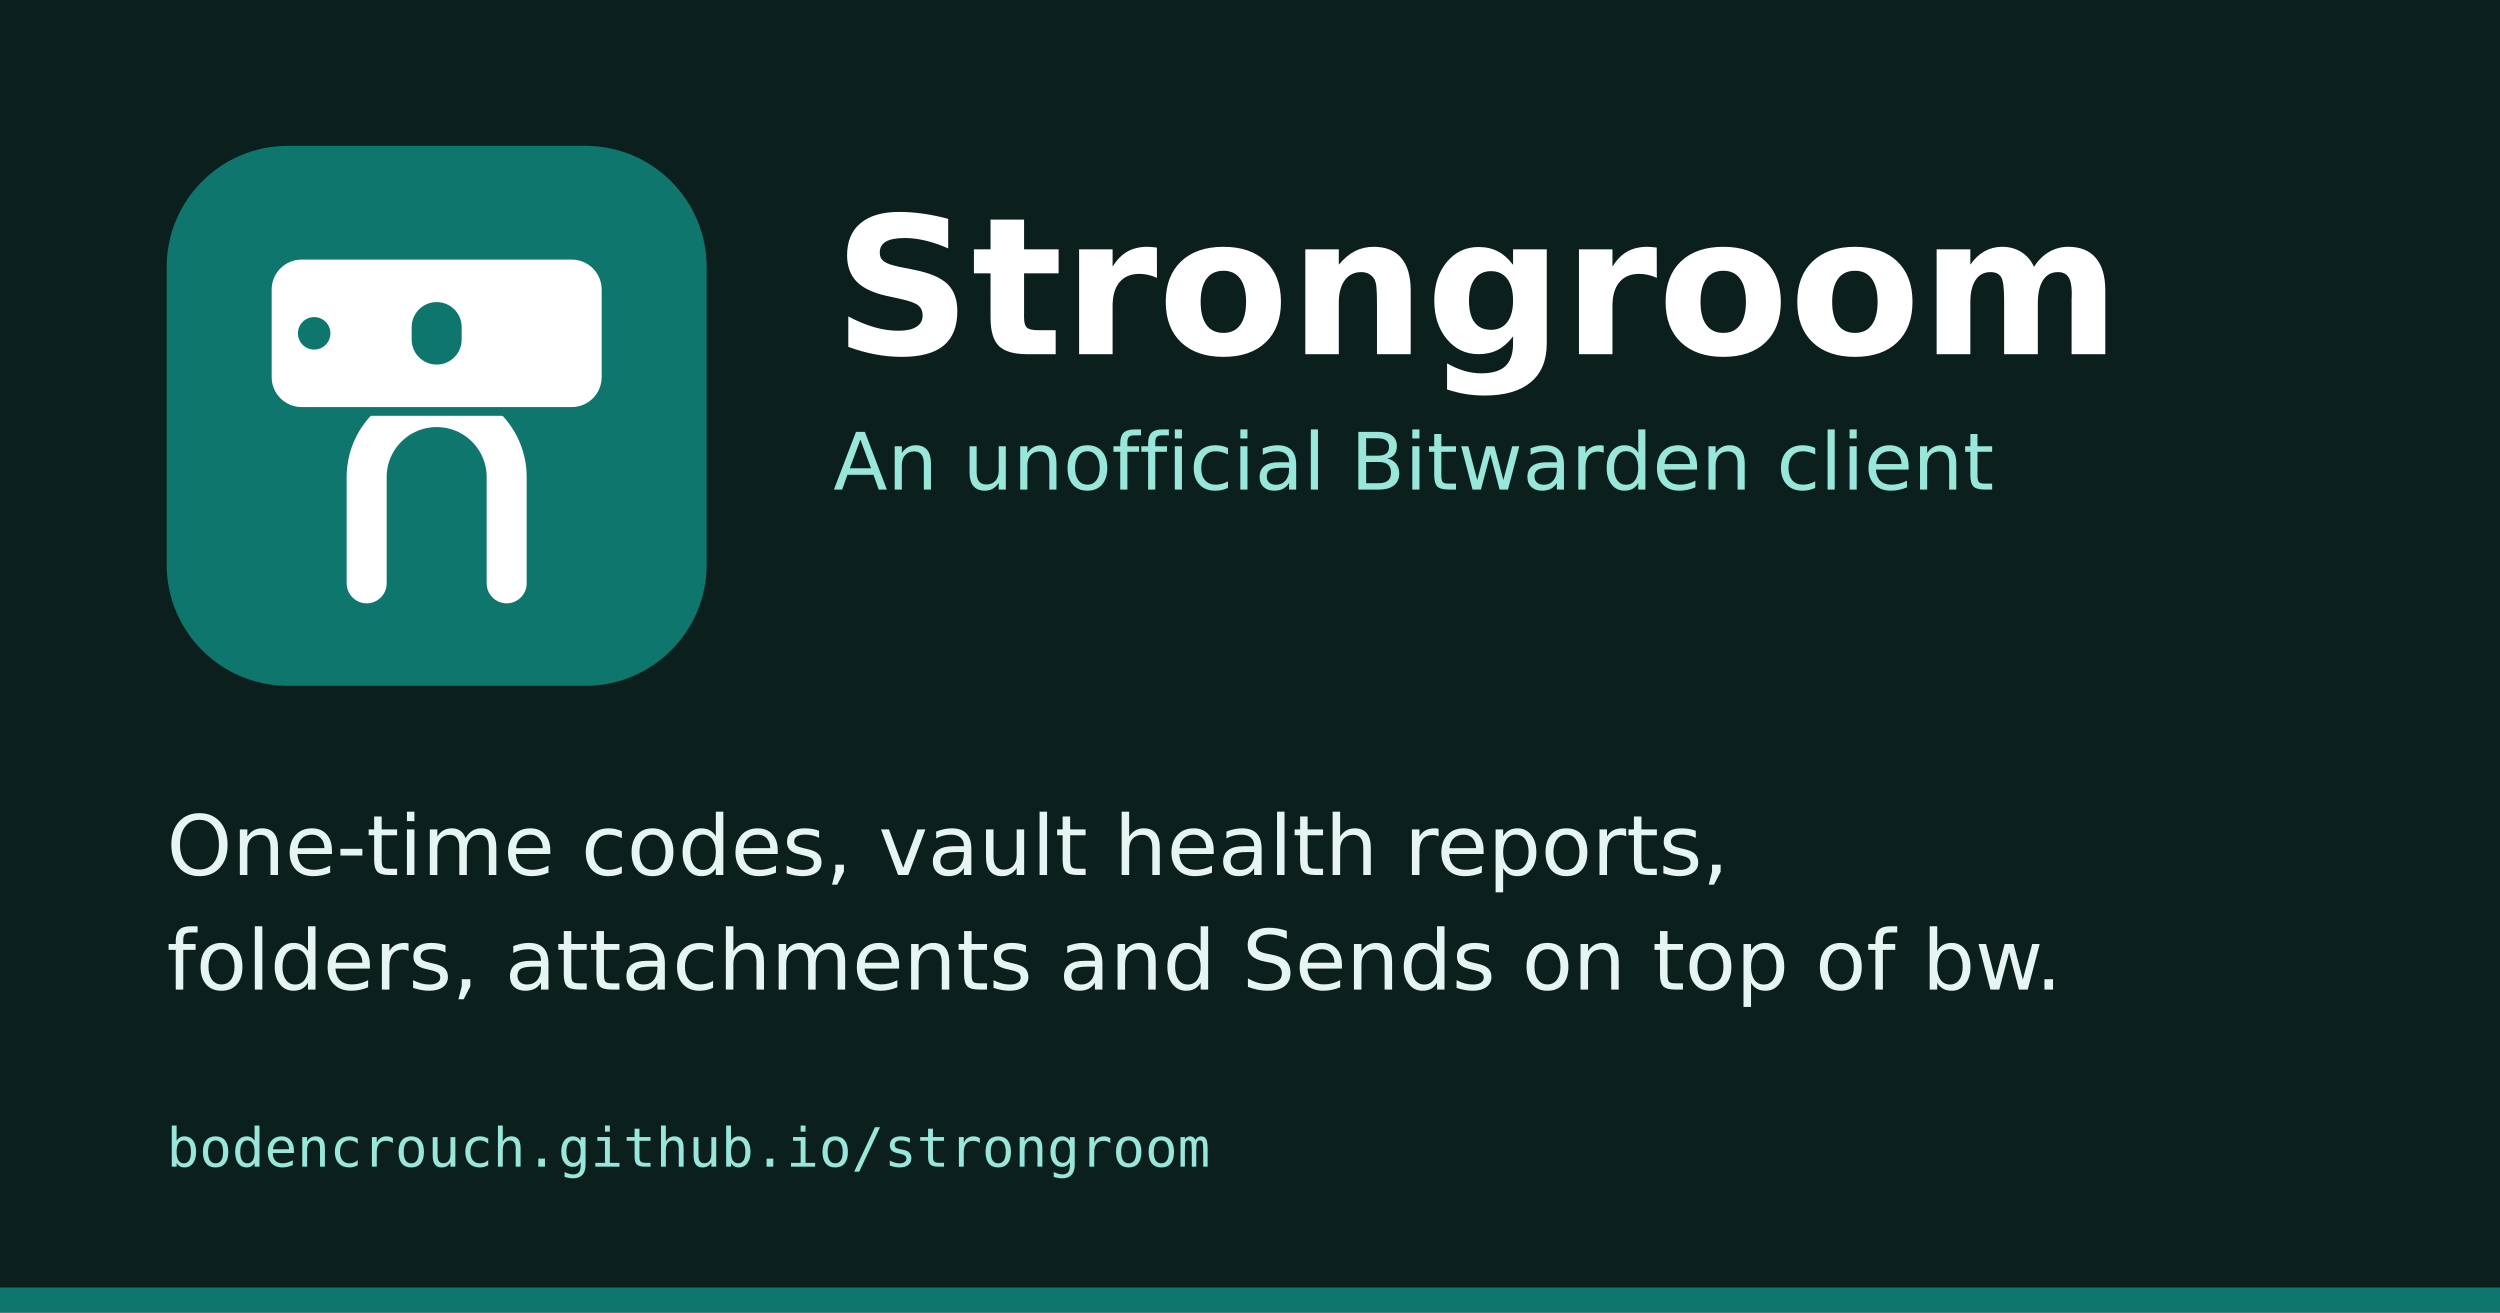
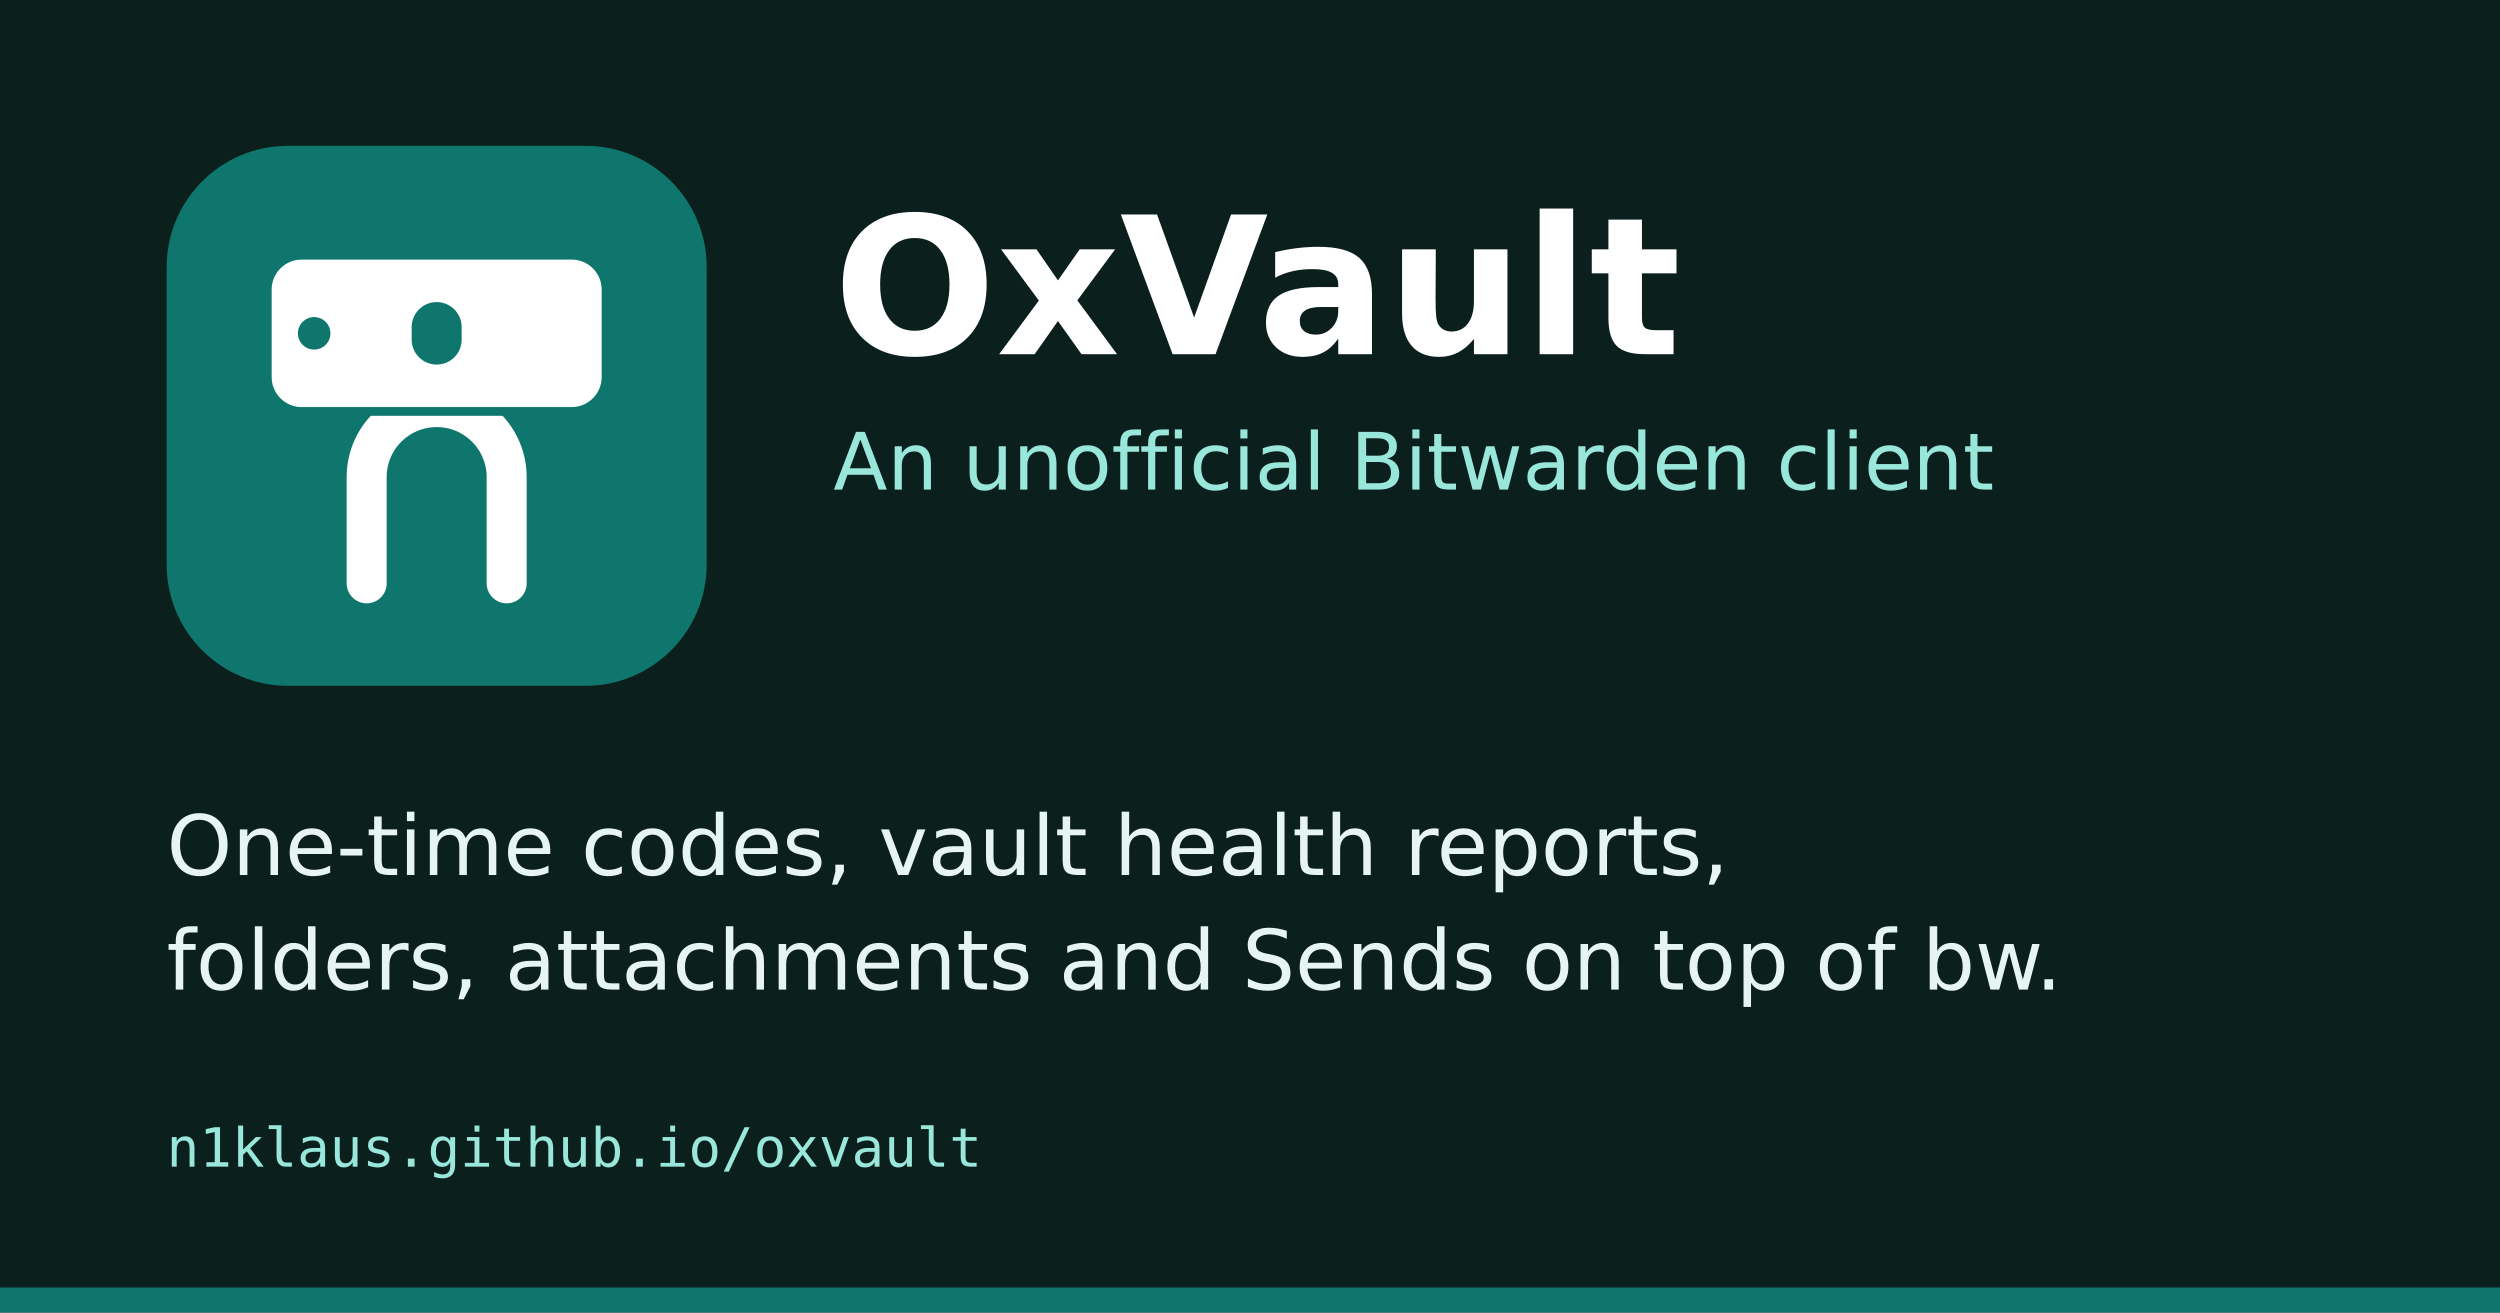
<svg xmlns="http://www.w3.org/2000/svg" width="1200" height="630" viewBox="0 0 1200 630">
  <rect width="1200" height="630" fill="#0B1F1D" />
  <rect x="0" y="618" width="1200" height="12" fill="#0F766E" />
  <g transform="translate(80,70) scale(0.3) translate(-80,-80)">
    <rect x="80" y="80" width="864" height="864" rx="194" fill="#0F766E" />
    <path d="M400 780 V610 a112 112 0 0 1 224 0 V780" fill="none" stroke="#FFFFFF" stroke-width="64" stroke-linecap="round" />
    <rect x="248" y="262" width="528" height="236" rx="48" fill="#FFFFFF" stroke="#0F766E" stroke-width="28" paint-order="stroke" />
    <rect x="472" y="330" width="80" height="100" rx="40" fill="#0F766E" />
    <circle cx="316" cy="380" r="26" fill="#0F766E" />
  </g>
-   <text x="400" y="170" font-family="DejaVu Sans, Noto Sans, sans-serif" font-size="92" font-weight="700" fill="#FFFFFF">Strongroom</text>
+   <text x="400" y="170" font-family="DejaVu Sans, Noto Sans, sans-serif" font-size="92" font-weight="700" fill="#FFFFFF">OxVault</text>
  <text x="400" y="235" font-family="DejaVu Sans, Noto Sans, sans-serif" font-size="38" fill="#99E6DA">An unofficial Bitwarden client</text>
  <text x="80" y="420" font-family="DejaVu Sans, Noto Sans, sans-serif" font-size="40" fill="#E6F4F2">One-time codes, vault health reports,</text>
  <text x="80" y="475" font-family="DejaVu Sans, Noto Sans, sans-serif" font-size="40" fill="#E6F4F2">folders, attachments and Sends on top of bw.</text>
-   <text x="80" y="560" font-family="DejaVu Sans Mono, monospace" font-size="26" fill="#99E6DA">bodencrouch.github.io/strongroom</text>
+   <text x="80" y="560" font-family="DejaVu Sans Mono, monospace" font-size="26" fill="#99E6DA">n1klaus.github.io/oxvault</text>
</svg>
